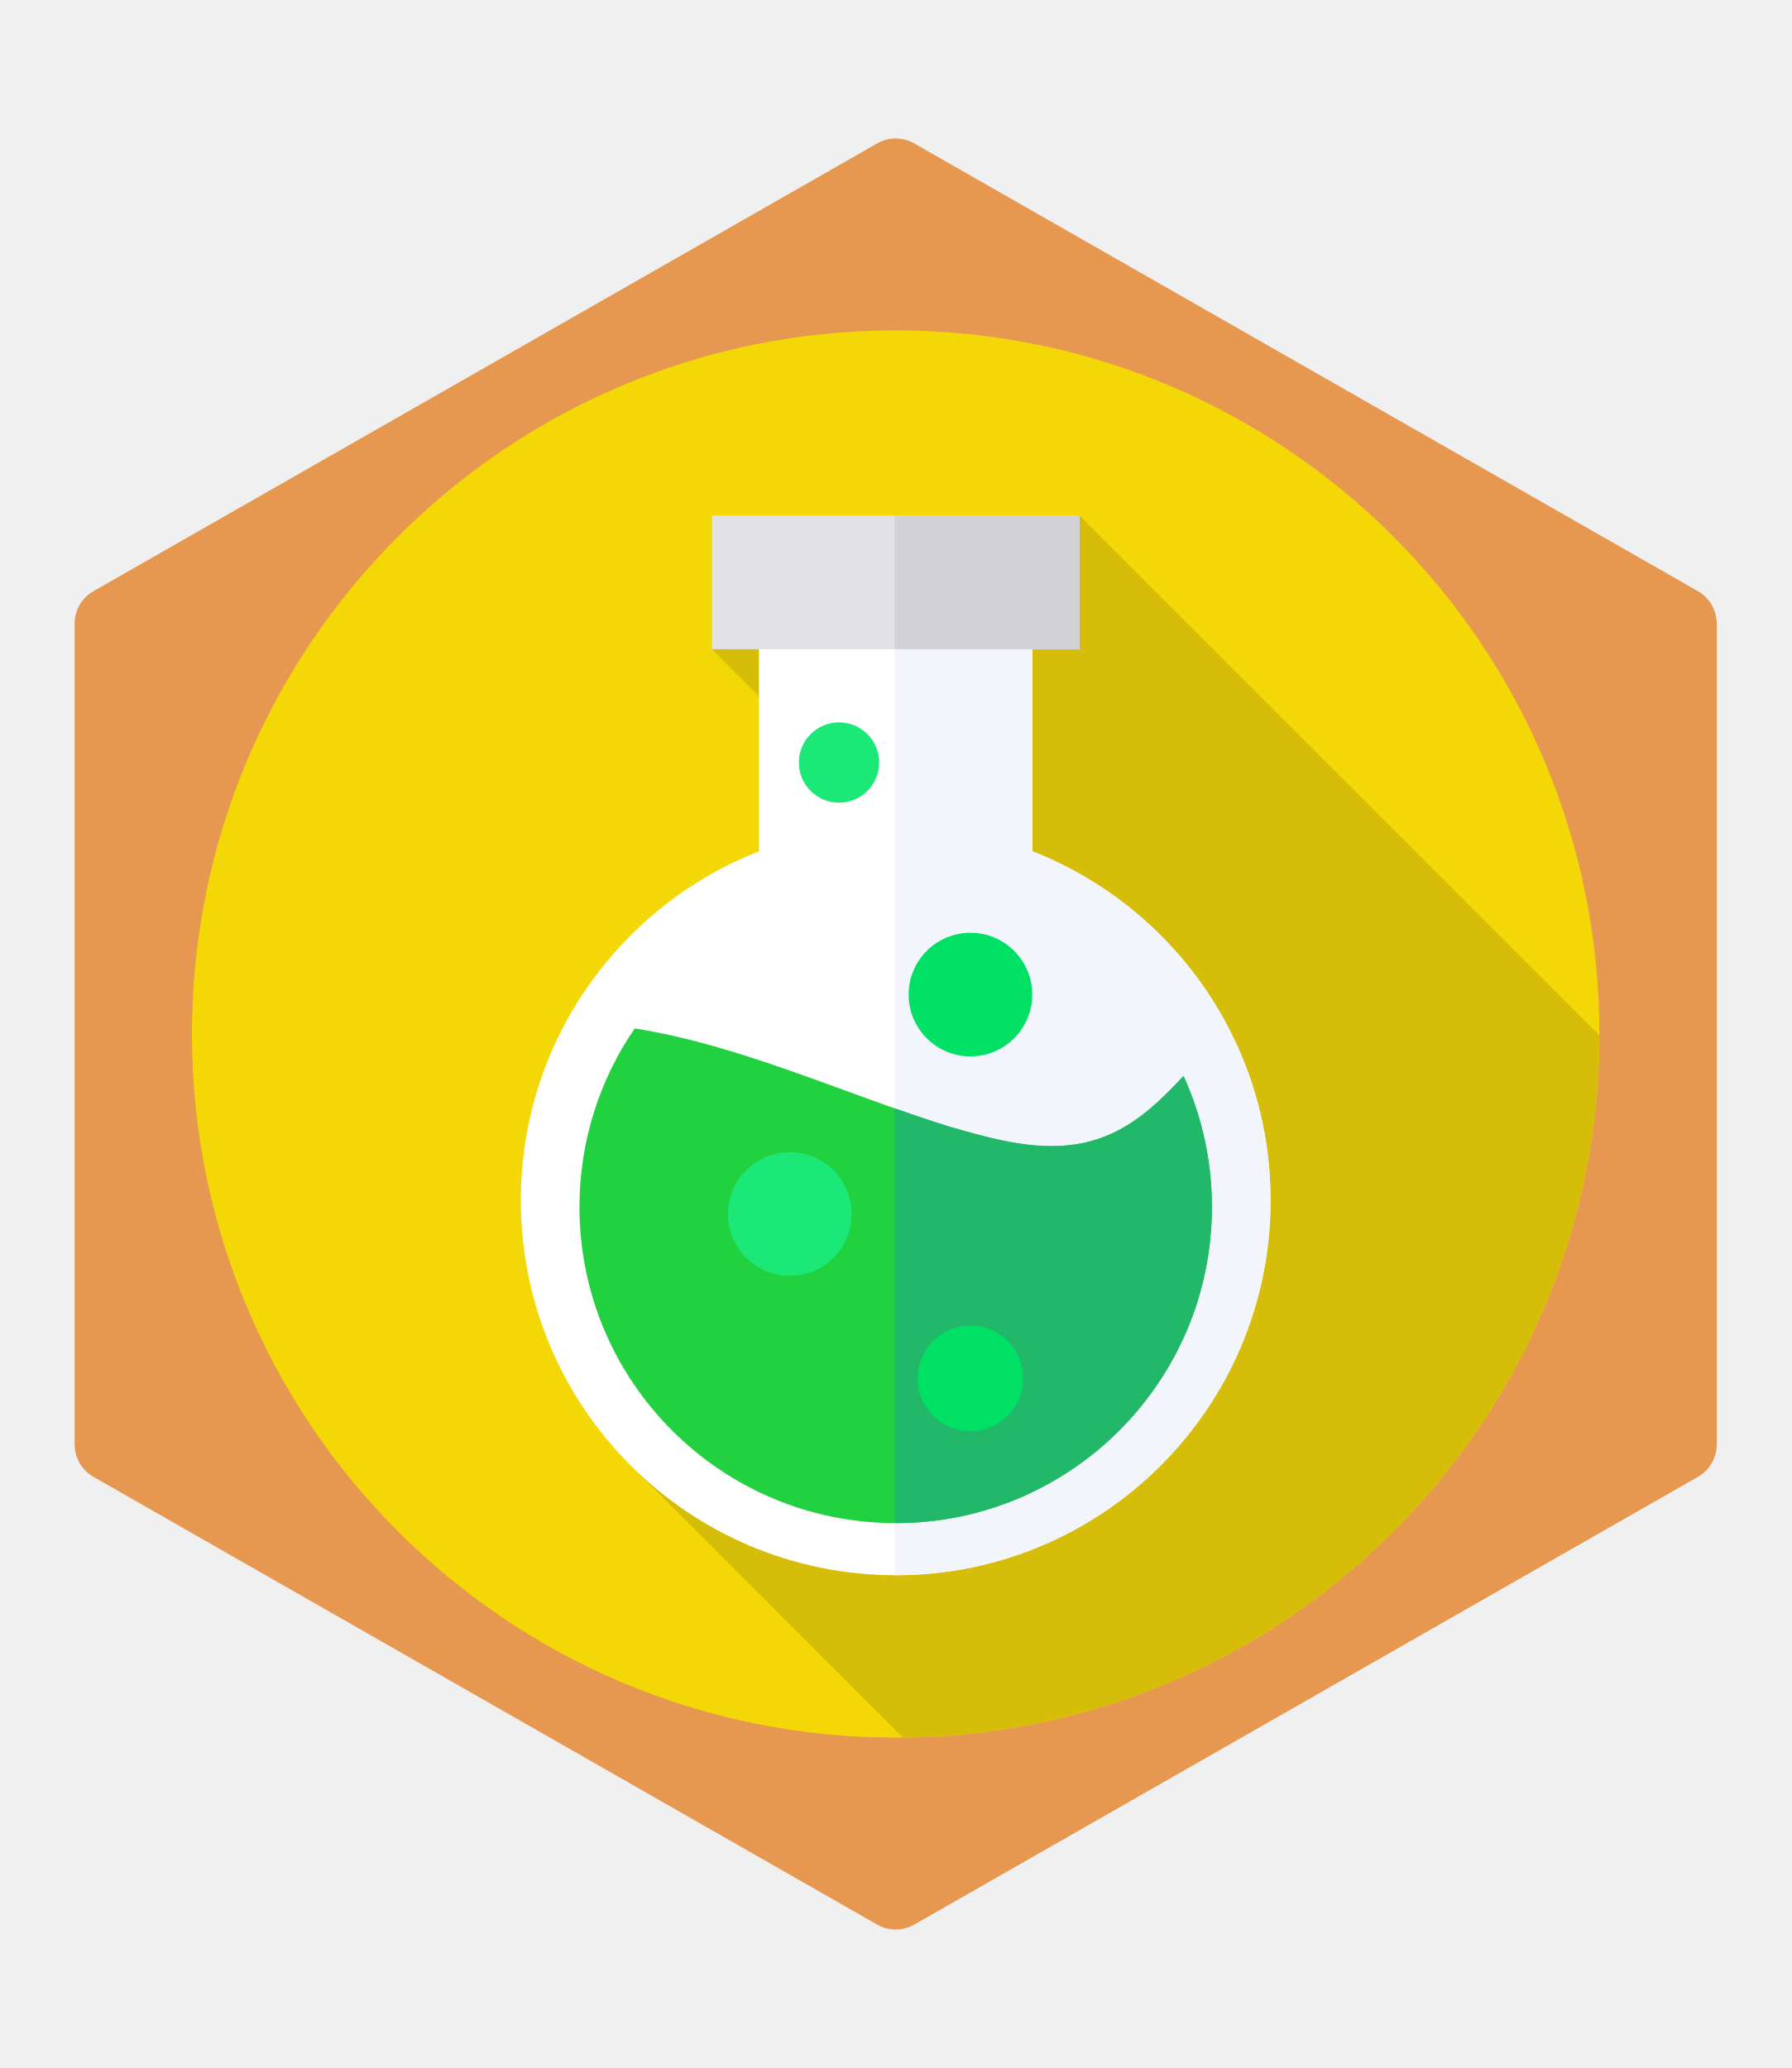
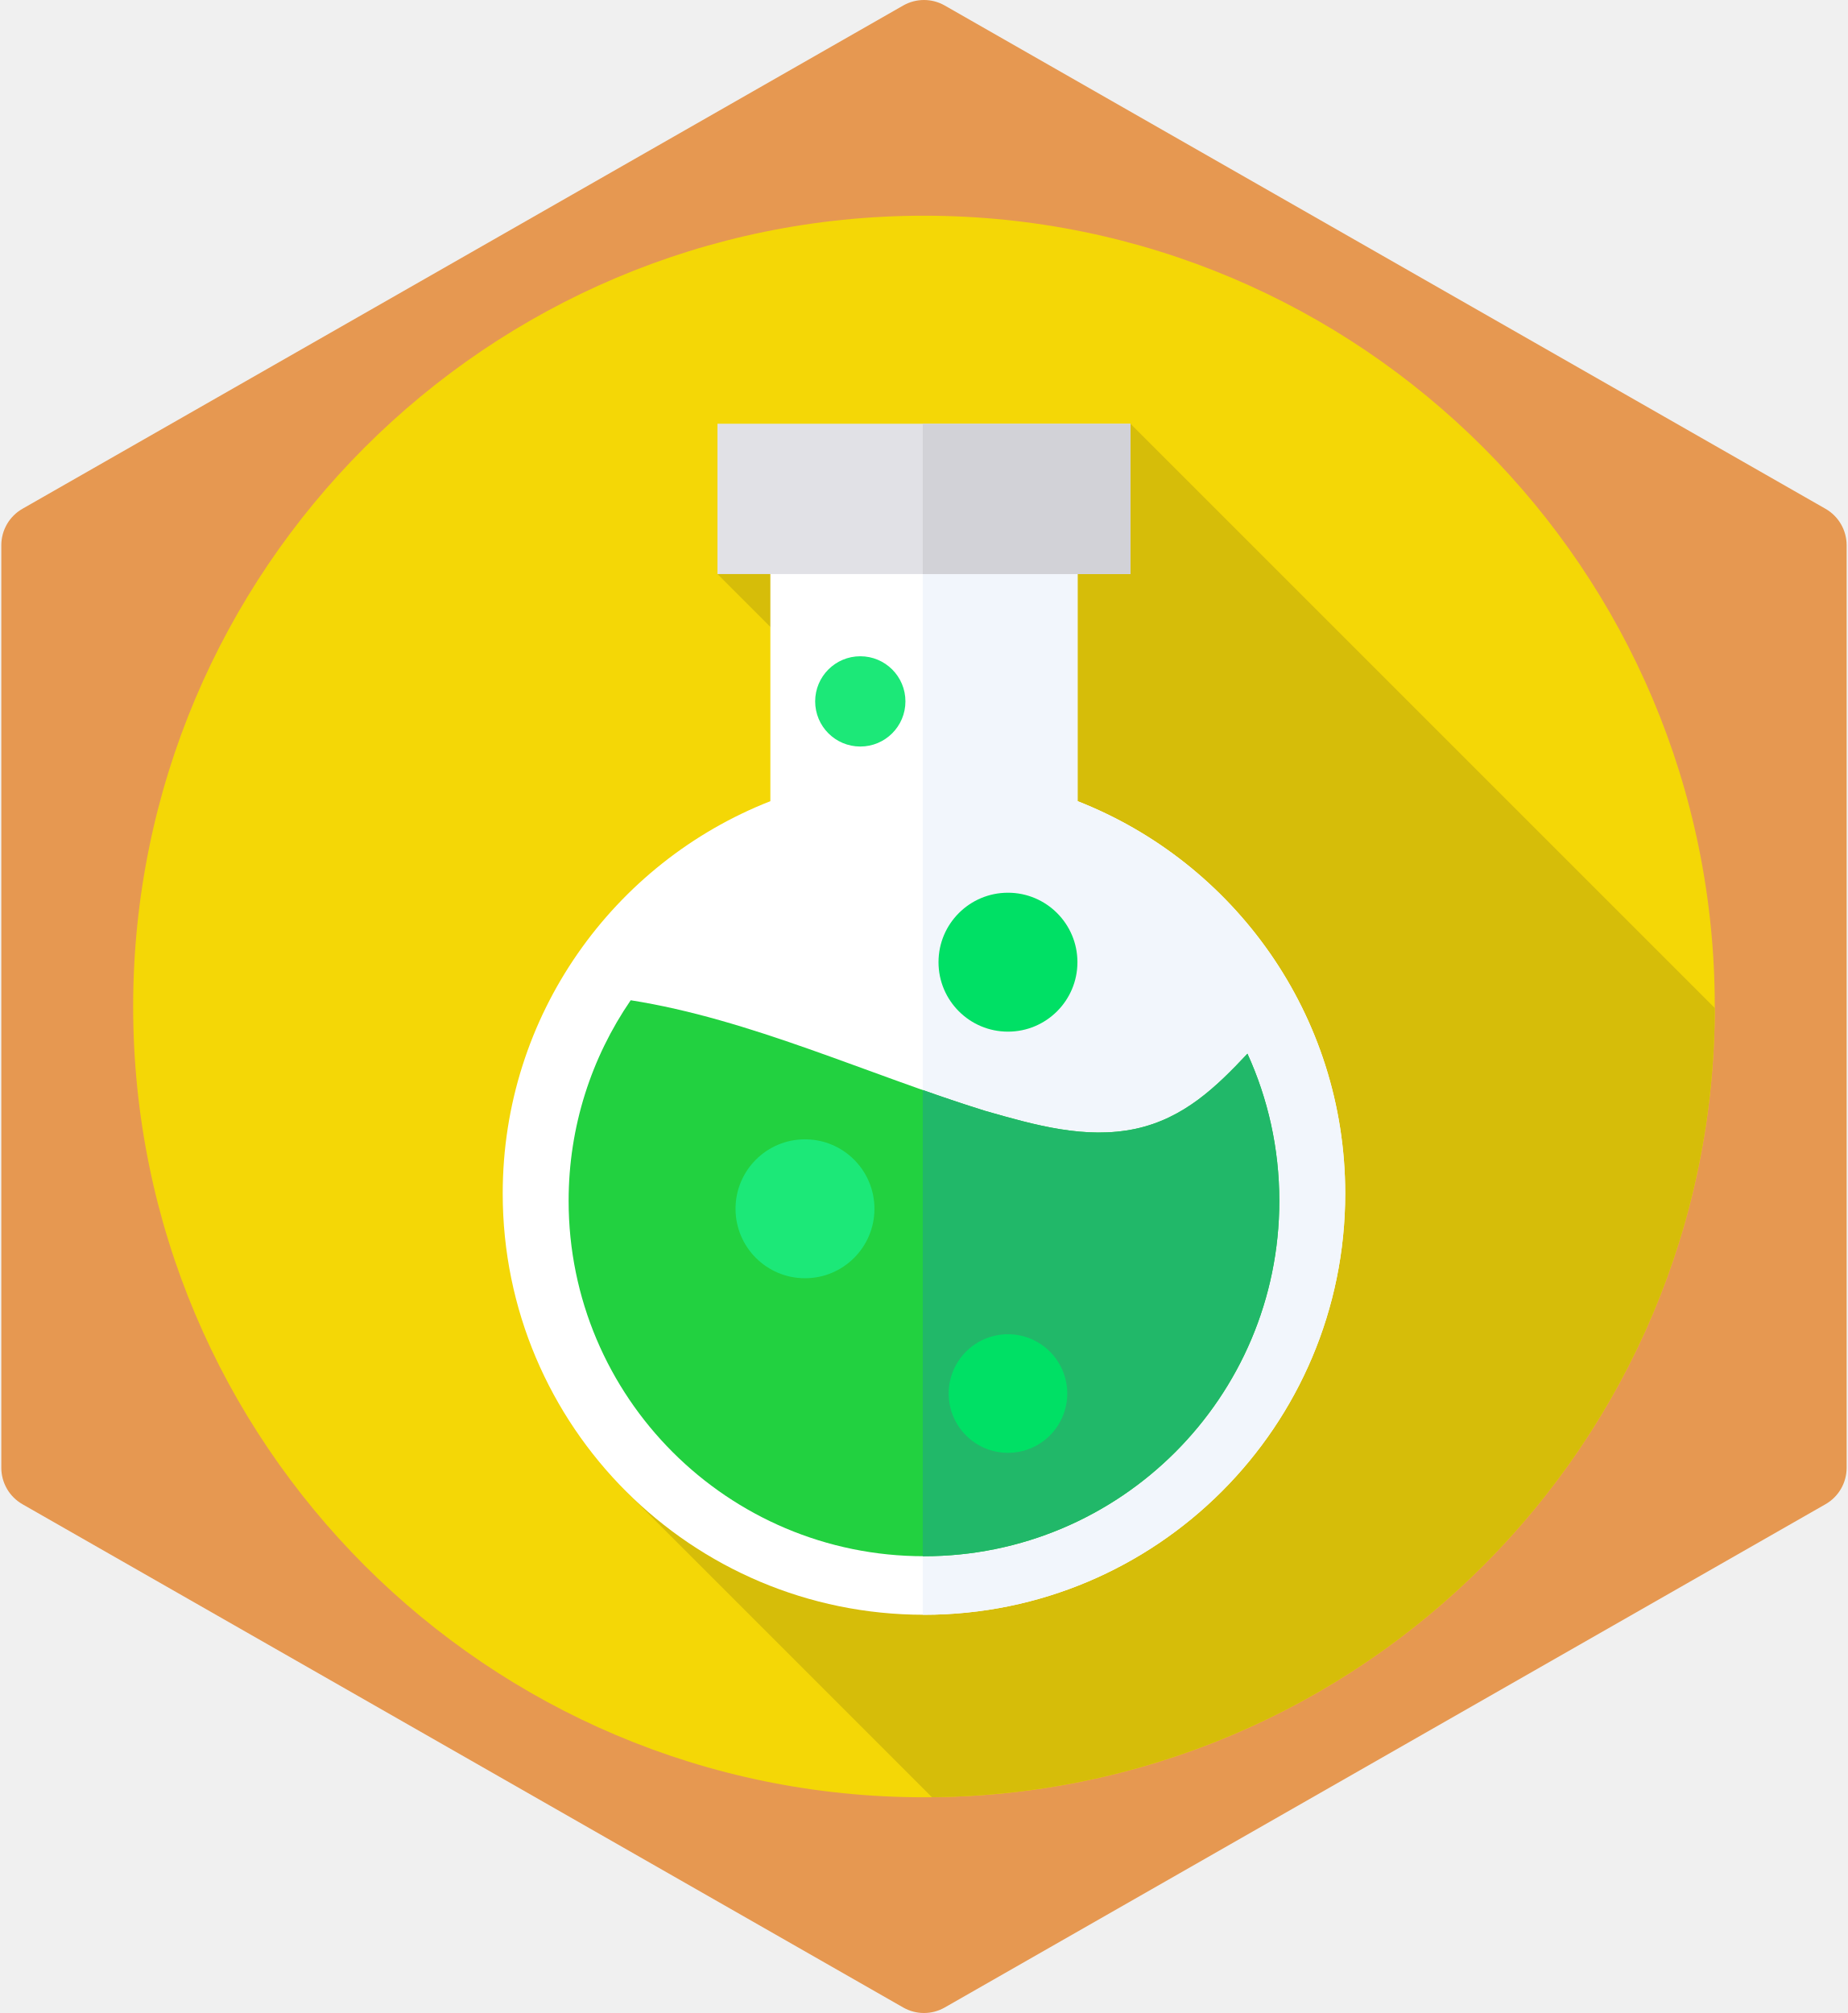
- <svg version="1.1" id="Layer_1" x="0px" y="0px" viewBox="0 0 512 512" xml:space="preserve" width="110.86" height="128">
-   <g>
-     <path d="M485.291,129.408l-224-128c-3.285-1.877-7.296-1.877-10.581,0l-224,128c-3.328,1.899-5.376,5.44-5.376,9.259v234.667    c0,3.819,2.048,7.36,5.376,9.259l224,128c1.643,0.939,3.456,1.408,5.291,1.408s3.648-0.469,5.291-1.408l224-128    c3.328-1.899,5.376-5.44,5.376-9.259V138.667C490.667,134.848,488.619,131.307,485.291,129.408z" fill="#e69851" />
-   </g>
-   <g transform="matrix(0.785678 0 0 0.785678 54.8663 54.8663)">
-     <path d="M 512 256 C 512 397.387 397.387 512 256 512 C 114.613 512 0 397.387 0 256 C 0 114.613 114.613 0 256 0 C 397.387 0 512 114.613 512 256 Z M 512 256 " style="fill:#F4D706" />
-     <path d="M 258.57 511.969 C 398.609 510.586 511.734 396.789 511.992 256.484 L 322.848 67.34 L 189.152 116.004 L 275.848 202.699 L 159.312 412.707 Z M 258.57 511.969 " style="fill:#D6BD09" />
-     <path d="M 305.727 189.531 L 305.727 75.359 L 206.273 75.359 L 206.273 189.531 C 155.551 209.406 119.633 258.781 119.633 316.547 C 119.633 391.859 180.684 452.914 256 452.914 C 331.316 452.914 392.367 391.859 392.367 316.547 C 392.367 258.781 356.449 209.406 305.727 189.531 Z M 305.727 189.531 " style=" stroke:none;fill-rule:nonzero;fill:rgb(100%,100%,100%);fill-opacity:1;" />
-     <path d="M 305.727 189.531 L 305.727 75.359 L 255.605 75.359 L 255.605 452.91 C 255.738 452.91 255.867 452.914 256 452.914 C 331.316 452.914 392.367 391.859 392.367 316.547 C 392.367 258.781 356.449 209.406 305.727 189.531 Z M 305.727 189.531 " style=" stroke:none;fill-rule:nonzero;fill:rgb(94.902%,96.471%,98.824%);fill-opacity:1;" />
-     <path d="M 324.555 295.582 C 308.285 299.066 292.02 294.422 275.754 289.773 C 237.191 277.773 199.891 260.105 161.062 253.977 C 148.391 272.461 140.969 294.828 140.969 318.93 C 140.969 382.461 192.469 433.961 256 433.961 C 319.531 433.961 371.031 382.461 371.031 318.93 C 371.031 301.93 367.336 285.797 360.715 271.277 C 350.57 282.102 340.129 292.195 324.555 295.582 Z M 324.555 295.582 " style="fill:#22D140" />
-     <path d="M 360.715 271.277 C 350.57 282.102 340.129 292.195 324.555 295.582 C 308.289 299.066 292.02 294.418 275.754 289.77 C 269.004 287.672 262.293 285.395 255.605 283.039 L 255.605 433.957 C 255.738 433.957 255.867 433.961 256 433.961 C 319.531 433.961 371.031 382.461 371.031 318.93 C 371.031 301.93 367.336 285.797 360.715 271.277 Z M 360.715 271.277 " style="fill:#21B869" />
-     <path d="M 189.152 67.34 L 322.848 67.34 L 322.848 116.004 L 189.152 116.004 Z M 189.152 67.34 " style=" stroke:none;fill-rule:nonzero;fill:rgb(88.235%,88.235%,90.196%);fill-opacity:1;" />
-     <path d="M 255.605 67.34 L 322.848 67.34 L 322.848 116.004 L 255.605 116.004 Z M 255.605 67.34 " style=" stroke:none;fill-rule:nonzero;fill:rgb(82.353%,82.353%,84.314%);fill-opacity:1;" />
-     <path d="M 239.969 321.484 C 239.969 333.902 229.902 343.969 217.484 343.969 C 205.066 343.969 195 333.902 195 321.484 C 195 309.066 205.066 299 217.484 299 C 229.902 299 239.969 309.066 239.969 321.484 Z M 239.969 321.484 " style=" stroke:none;fill-rule:nonzero;fill:rgb(10.98%,90.98%,47.059%);fill-opacity:1;" />
-     <path d="M 305.676 241.652 C 305.676 254.07 295.609 264.141 283.191 264.141 C 270.773 264.141 260.707 254.07 260.707 241.652 C 260.707 229.234 270.773 219.168 283.191 219.168 C 295.609 219.168 305.676 229.234 305.676 241.652 Z M 305.676 241.652 " style="fill:#00E065" />
-     <path d="M 302.383 381.297 C 302.383 391.895 293.793 400.488 283.191 400.488 C 272.594 400.488 264 391.895 264 381.297 C 264 370.695 272.594 362.102 283.191 362.102 C 293.793 362.102 302.383 370.695 302.383 381.297 Z M 302.383 381.297 " style="fill:#00E065" />
-     <path d="M 250 157.227 C 250 165.297 243.457 171.84 235.391 171.84 C 227.32 171.84 220.777 165.297 220.777 157.227 C 220.777 149.156 227.32 142.617 235.391 142.617 C 243.457 142.617 250 149.156 250 157.227 Z M 250 157.227 " style=" stroke:none;fill-rule:nonzero;fill:rgb(10.98%,90.98%,47.059%);fill-opacity:1;" />
+ <svg xmlns="http://www.w3.org/2000/svg" width="470px" height="512px" viewBox="0 0 470 512" version="1.1">
+   <defs />
+   <g id="Page-1" stroke="none" stroke-width="1" fill="none" fill-rule="evenodd">
+     <g id="alchemist" fill-rule="nonzero">
+       <path d="M464.291,129.408 L240.291,1.408 C237.006,-0.469 232.995,-0.469 229.71,1.408 L5.71,129.408 C2.382,131.307 0.334,134.848 0.334,138.667 L0.334,373.334 C0.334,377.153 2.382,380.694 5.71,382.593 L229.71,510.593 C231.353,511.532 233.166,512.001 235.001,512.001 C236.836,512.001 238.649,511.532 240.292,510.593 L464.292,382.593 C467.62,380.694 469.668,377.153 469.668,373.334 L469.668,138.667 C469.667,134.848 467.619,131.307 464.291,129.408 Z" id="Shape" fill="#E69851" />
+       <g id="Group" transform="translate(33.8663, 54.8663)">
+         <path d="M402.267,201.134 C402.267,312.218 312.218,402.267 201.134,402.267 C90.049,402.267 0,312.218 0,201.134 C0,90.049 90.049,0 201.134,0 C312.218,0 402.267,90.049 402.267,201.134 Z" id="Shape" fill="#F4D706" />
+         <path d="M203.153,402.243 C313.179,401.156 402.058,311.748 402.261,201.514 L253.654,52.907 L148.613,91.142 L216.727,159.256 L125.168,324.255 L203.153,402.243 Z" id="Shape" fill="#D6BD09" />
+         <path d="M240.203,148.911 L240.203,59.208 L162.065,59.208 L162.065,148.911 C122.213,164.526 93.993,203.319 93.993,248.704 C93.993,307.875 141.959,355.845 201.134,355.845 C260.308,355.845 308.274,307.875 308.274,248.704 C308.274,203.319 280.054,164.526 240.203,148.911 Z" id="Shape" fill="#FFFFFF" />
+         <path d="M240.203,148.911 L240.203,59.208 L200.824,59.208 L200.824,355.842 C200.928,355.842 201.029,355.845 201.134,355.845 C260.308,355.845 308.274,307.875 308.274,248.704 C308.274,203.319 280.054,164.526 240.203,148.911 Z" id="Shape" fill="#F2F6FC" />
+         <path d="M254.995,232.232 C242.213,234.97 229.433,231.321 216.654,227.669 C186.356,218.24 157.05,204.359 126.543,199.544 C116.587,214.067 110.756,231.64 110.756,250.576 C110.756,300.491 151.218,340.954 201.134,340.954 C251.049,340.954 291.511,300.491 291.511,250.576 C291.511,237.22 288.608,224.544 283.406,213.137 C275.435,221.641 267.232,229.571 254.995,232.232 Z" id="Shape" fill="#22D140" />
+         <path d="M283.406,213.137 C275.435,221.641 267.232,229.571 254.995,232.232 C242.216,234.97 229.433,231.318 216.654,227.666 C211.35,226.017 206.078,224.228 200.824,222.378 L200.824,340.95 C200.928,340.95 201.029,340.954 201.134,340.954 C251.049,340.954 291.511,300.491 291.511,250.576 C291.511,237.22 288.608,224.544 283.406,213.137 Z" id="Shape" fill="#21B869" />
+         <polygon id="Shape" fill="#E1E1E6" points="148.613 52.907 253.654 52.907 253.654 91.142 148.613 91.142" />
+         <polygon id="Shape" fill="#D2D2D7" points="200.824 52.907 253.654 52.907 253.654 91.142 200.824 91.142" />
+         <path d="M188.538,252.583 C188.538,262.34 180.629,270.249 170.873,270.249 C161.116,270.249 153.207,262.34 153.207,252.583 C153.207,242.827 161.116,234.918 170.873,234.918 C180.629,234.918 188.538,242.827 188.538,252.583 Z" id="Shape" fill="#1CE878" />
+         <path d="M240.163,189.861 C240.163,199.617 232.254,207.529 222.497,207.529 C212.741,207.529 204.832,199.617 204.832,189.861 C204.832,180.104 212.741,172.195 222.497,172.195 C232.254,172.195 240.163,180.104 240.163,189.861 Z" id="Shape" fill="#00E065" />
+         <path d="M237.576,299.577 C237.576,307.903 230.827,314.655 222.497,314.655 C214.171,314.655 207.419,307.903 207.419,299.577 C207.419,291.247 214.171,284.495 222.497,284.495 C230.827,284.495 237.576,291.247 237.576,299.577 Z" id="Shape" fill="#00E065" />
+         <path d="M196.419,123.529 C196.419,129.87 191.279,135.011 184.941,135.011 C178.601,135.011 173.46,129.87 173.46,123.529 C173.46,117.189 178.601,112.051 184.941,112.051 C191.279,112.051 196.419,117.189 196.419,123.529 Z" id="Shape" fill="#1CE878" />
+       </g>
+     </g>
  </g>
</svg>
